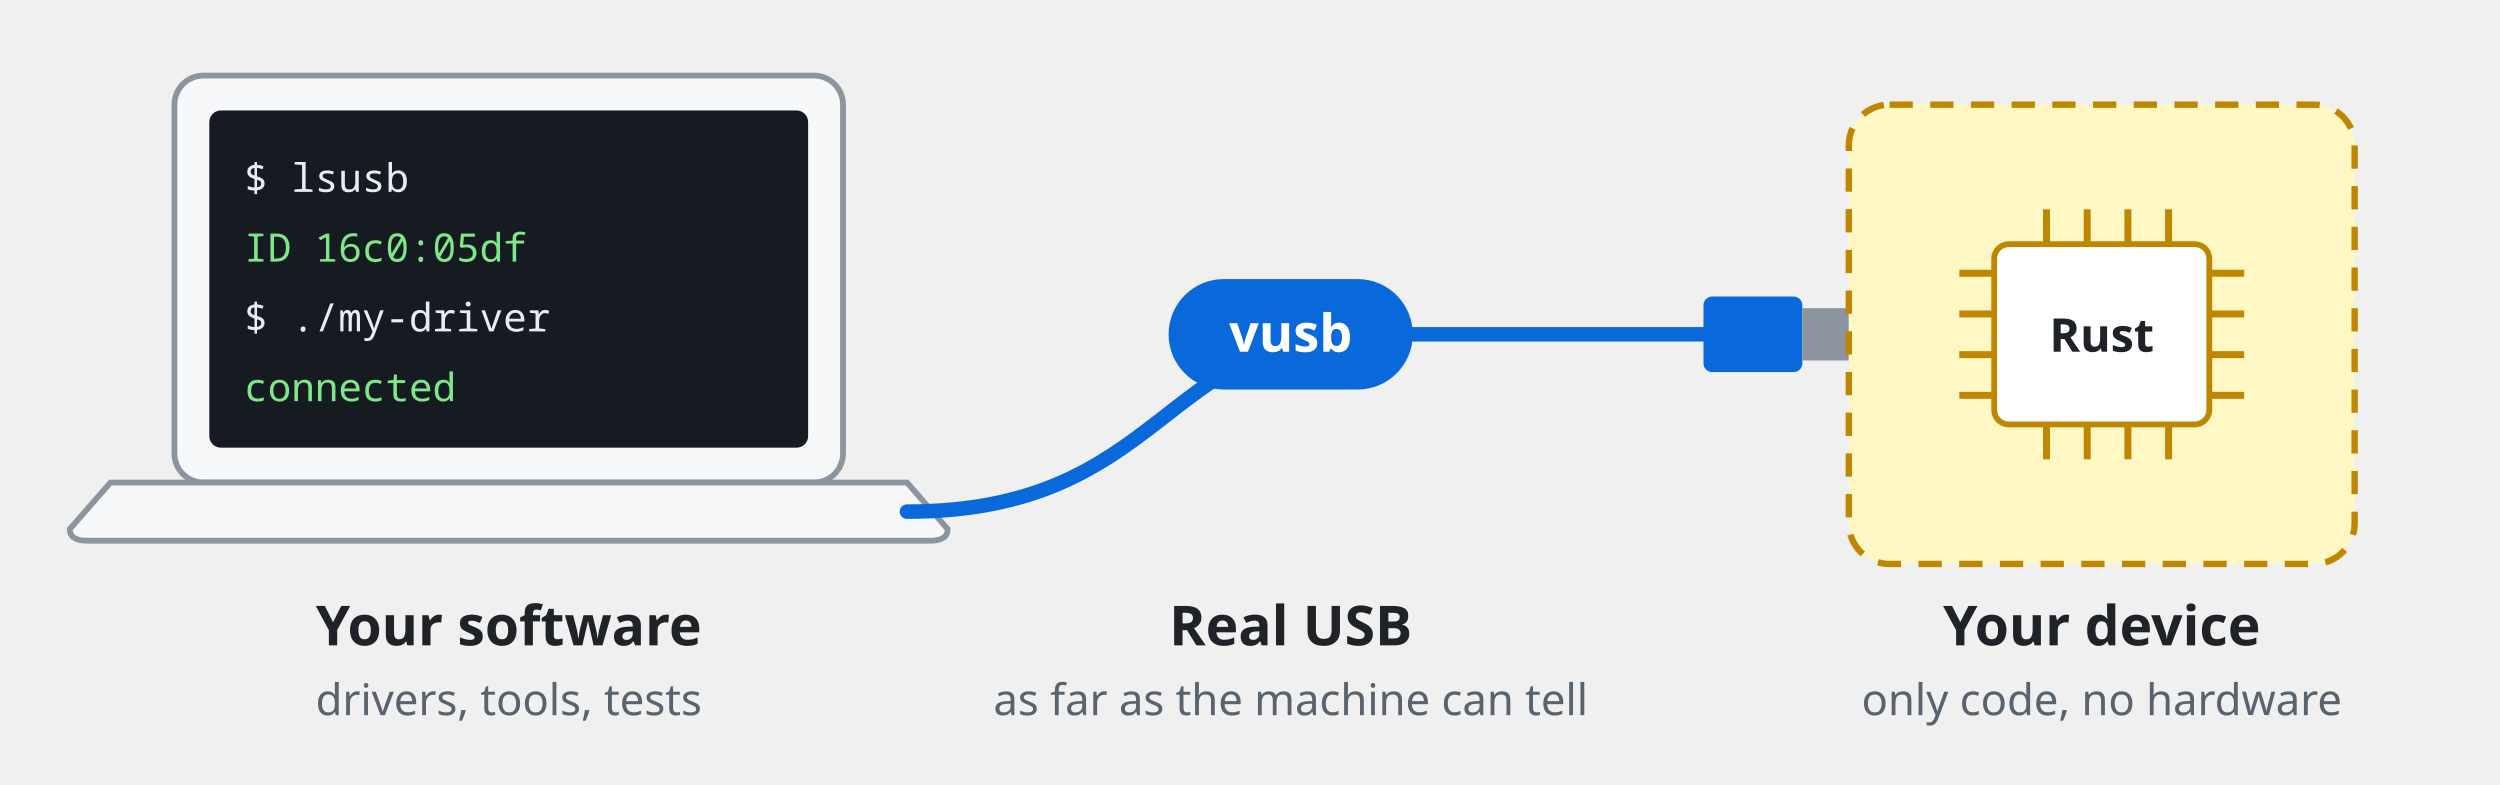
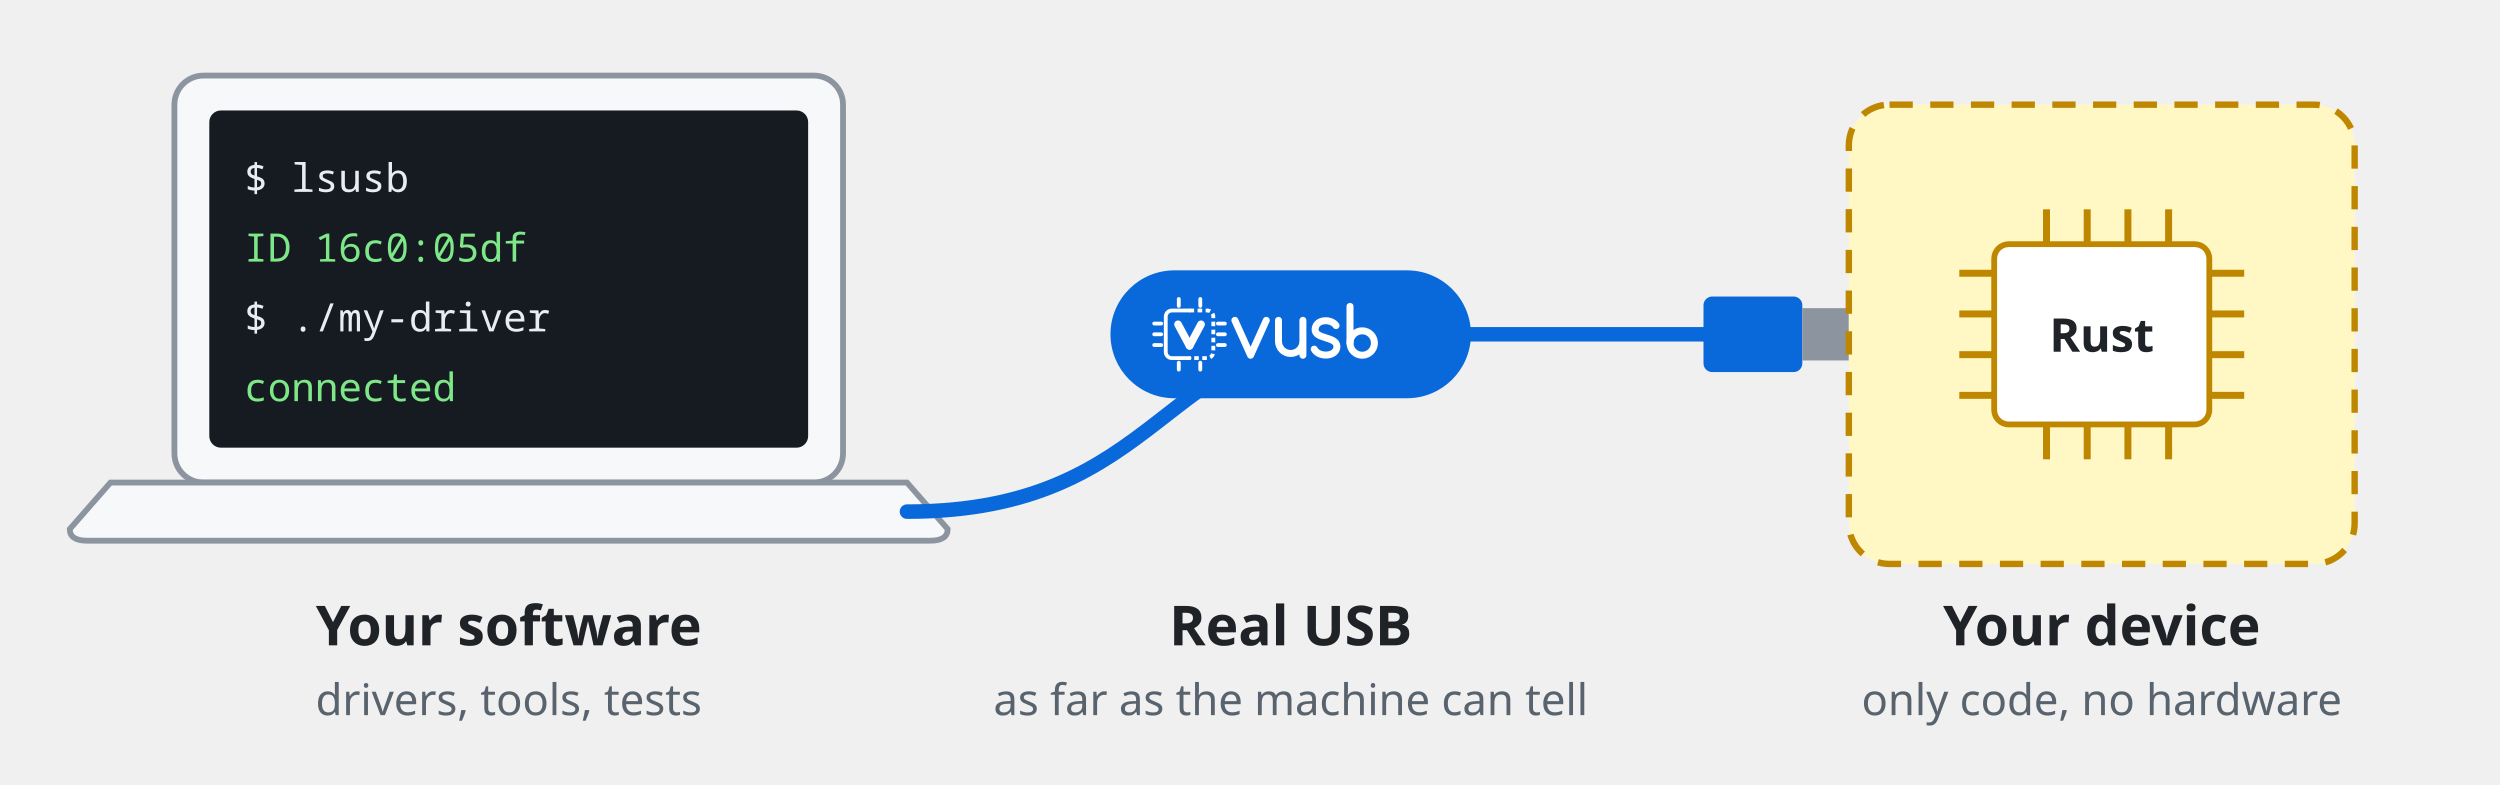
<svg xmlns="http://www.w3.org/2000/svg" viewBox="0 0 860 270" width="860" role="img" aria-label="Your software talks over USB to a device that is only Rust code, with no hardware.">
  <style>
  text { font-family: -apple-system, "Segoe UI", "Noto Sans", Helvetica, Arial, sans-serif; fill: #1f2328; }
  .t { font-weight: 600; font-size: 19px; }
  .s { fill: #59636e; font-size: 15px; }
  .mono { font-family: ui-monospace, "SF Mono", Menlo, Consolas, "Noto Sans Mono", monospace; font-size: 13.5px; fill: #e6edf3; }
  .ok { fill: #7ee787; }
  .chipt { font-weight: 700; font-size: 16px; fill: #1f2328; }
  .lap { fill: #f6f8fa; stroke: #8c959f; stroke-width: 2; }
  .screen { fill: #161b22; }
  .cable { fill: none; stroke: #0969da; stroke-width: 5; stroke-linecap: round; }
  .plug { fill: #0969da; }
  .metal { fill: #8c959f; }
  .pill { fill: #0969da; }
-   .pillt { fill: #ffffff; font-weight: 700; font-size: 18px; }
+   .wl .fb, .wl .fa { fill: #ffffff; }
+   .wl .sb, .wl .sa, .wl .si { stroke: #ffffff; }
+ .nf{fill:none}.rd{stroke-linecap:round;stroke-linejoin:round}.w5{stroke-width:5}.w8{stroke-width:8}.w9{stroke-width:9}.w10{stroke-width:10}.w12{stroke-width:12}.w4{stroke-width:4}.w6{stroke-width:6}.w7{stroke-width:7}
  .dev { fill: #fff8c5; stroke: #bf8700; stroke-width: 2.2; stroke-dasharray: 8 6; }
  .chip { fill: #fff; stroke: #bf8700; stroke-width: 2; }
  .pin { stroke: #bf8700; stroke-width: 2.4; }
  @media (prefers-color-scheme: dark) {
    text { fill: #e6edf3; }
    .s { fill: #9198a1; }
    .mono { fill: #e6edf3; }
    .ok { fill: #7ee787; }
    .lap { fill: #21262d; stroke: #6e7681; }
    .screen { fill: #010409; }
    .cable { stroke: #4493f8; }
    .plug, .pill { fill: #1f6feb; }
    .metal { fill: #6e7681; }
-     .pillt { fill: #ffffff; }
    .dev { fill: #3d2e00; stroke: #d29922; }
    .chip { fill: #0d1117; stroke: #d29922; }
    .chipt { fill: #e6edf3; }
    .pin { stroke: #d29922; }
  }
  </style>
  <rect class="lap" x="60" y="26" width="230" height="140" rx="10" />
  <rect class="screen" x="72" y="38" width="206" height="116" rx="4" />
  <text class="mono" x="84" y="66">$ lsusb</text>
  <text class="mono ok" x="84" y="90">ID 16c0:05df</text>
  <text class="mono" x="84" y="114">$ ./my-driver</text>
  <text class="mono ok" x="84" y="138">connected</text>
  <path class="lap" d="M38 166 H312 L326 182 Q326 186 320 186 H30 Q24 186 24 182 Z" />
  <path class="cable" d="M312 176 C400 176 400 115 470 115 C530 115 535 115 586 115" />
  <rect class="plug" x="586" y="102" width="34" height="26" rx="3" />
  <rect class="metal" x="620" y="106" width="16" height="18" />
-   <rect class="pill" x="402" y="96" width="84" height="38" rx="19" />
-   <text class="pillt" x="444" y="121" text-anchor="middle">vusb</text>
+   <rect class="pill" x="382" y="93" width="124" height="44" rx="22" />
+   <g class="wl" transform="translate(396 100) scale(.30)">
+     <g transform="translate(0 6) scale(.88)">
+       <path class="sb w5 rd nf" d="M4 36H13" />
+       <path class="sb w5 rd nf" d="M4 50H13" />
+       <path class="sb w5 rd nf" d="M4 64H13" />
+       <path class="sa w5 rd nf" d="M96 36H87" />
+       <path class="sa w5 rd nf" d="M96 50H87" />
+       <path class="sa w5 rd nf" d="M96 64H87" />
+       <path class="sb w5 rd nf" d="M36 4V13M36 96V87" />
+       <path class="sa w5 rd nf" d="M64 4V13M64 96V87" />
+       <path class="sb w5 rd nf" d="M50 19H27a8 8 0 0 0-8 8V73a8 8 0 0 0 8 8H50" />
+       <path class="sa w5 nf" stroke-dasharray="6 4.5" d="M50 19H73a8 8 0 0 1 8 8V73a8 8 0 0 1-8 8H50" />
+       <path class="sb w10 rd nf" d="M35 37L50 65" />
+       <path class="sa w10 rd nf" d="M65 37L50 65" />
+     </g>
+     <g transform="translate(92 14)">
+       <path class="si w8 rd nf" d="M4 20L22 60L40 20" />
+       <path class="si w8 rd nf" d="M54 20V44a14 14 0 0 0 28 0V20V60" />
+       <path class="si w8 rd nf" d="M120 26C115 18 97 18 96 30C95 42 121 38 121 50C121 62 100 63 95 53" />
+       <path class="si w8 rd nf" d="M136 4V46" />
+       <circle class="si w8 nf" cx="150" cy="46" r="14" />
+     </g>
+   </g>
  <rect class="dev" x="636" y="36" width="174" height="158" rx="14" />
  <line class="pin" x1="704" y1="72" x2="704" y2="84" />
  <line class="pin" x1="704" y1="146" x2="704" y2="158" />
  <line class="pin" x1="674" y1="94" x2="686" y2="94" />
  <line class="pin" x1="760" y1="94" x2="772" y2="94" />
  <line class="pin" x1="718" y1="72" x2="718" y2="84" />
  <line class="pin" x1="718" y1="146" x2="718" y2="158" />
  <line class="pin" x1="674" y1="108" x2="686" y2="108" />
  <line class="pin" x1="760" y1="108" x2="772" y2="108" />
  <line class="pin" x1="732" y1="72" x2="732" y2="84" />
  <line class="pin" x1="732" y1="146" x2="732" y2="158" />
  <line class="pin" x1="674" y1="122" x2="686" y2="122" />
  <line class="pin" x1="760" y1="122" x2="772" y2="122" />
  <line class="pin" x1="746" y1="72" x2="746" y2="84" />
  <line class="pin" x1="746" y1="146" x2="746" y2="158" />
  <line class="pin" x1="674" y1="136" x2="686" y2="136" />
  <line class="pin" x1="760" y1="136" x2="772" y2="136" />
  <rect class="chip" x="686" y="84" width="74" height="62" rx="5" />
  <text class="chipt" x="723" y="121" text-anchor="middle">Rust</text>
  <text class="t" x="175" y="222" text-anchor="middle">Your software</text>
  <text class="s" x="175" y="246" text-anchor="middle">drivers, tools, tests</text>
  <text class="t" x="444" y="222" text-anchor="middle">Real USB</text>
  <text class="s" x="444" y="246" text-anchor="middle">as far as the machine can tell</text>
  <text class="t" x="723" y="222" text-anchor="middle">Your device</text>
  <text class="s" x="723" y="246" text-anchor="middle">only code, no hardware</text>
</svg>
